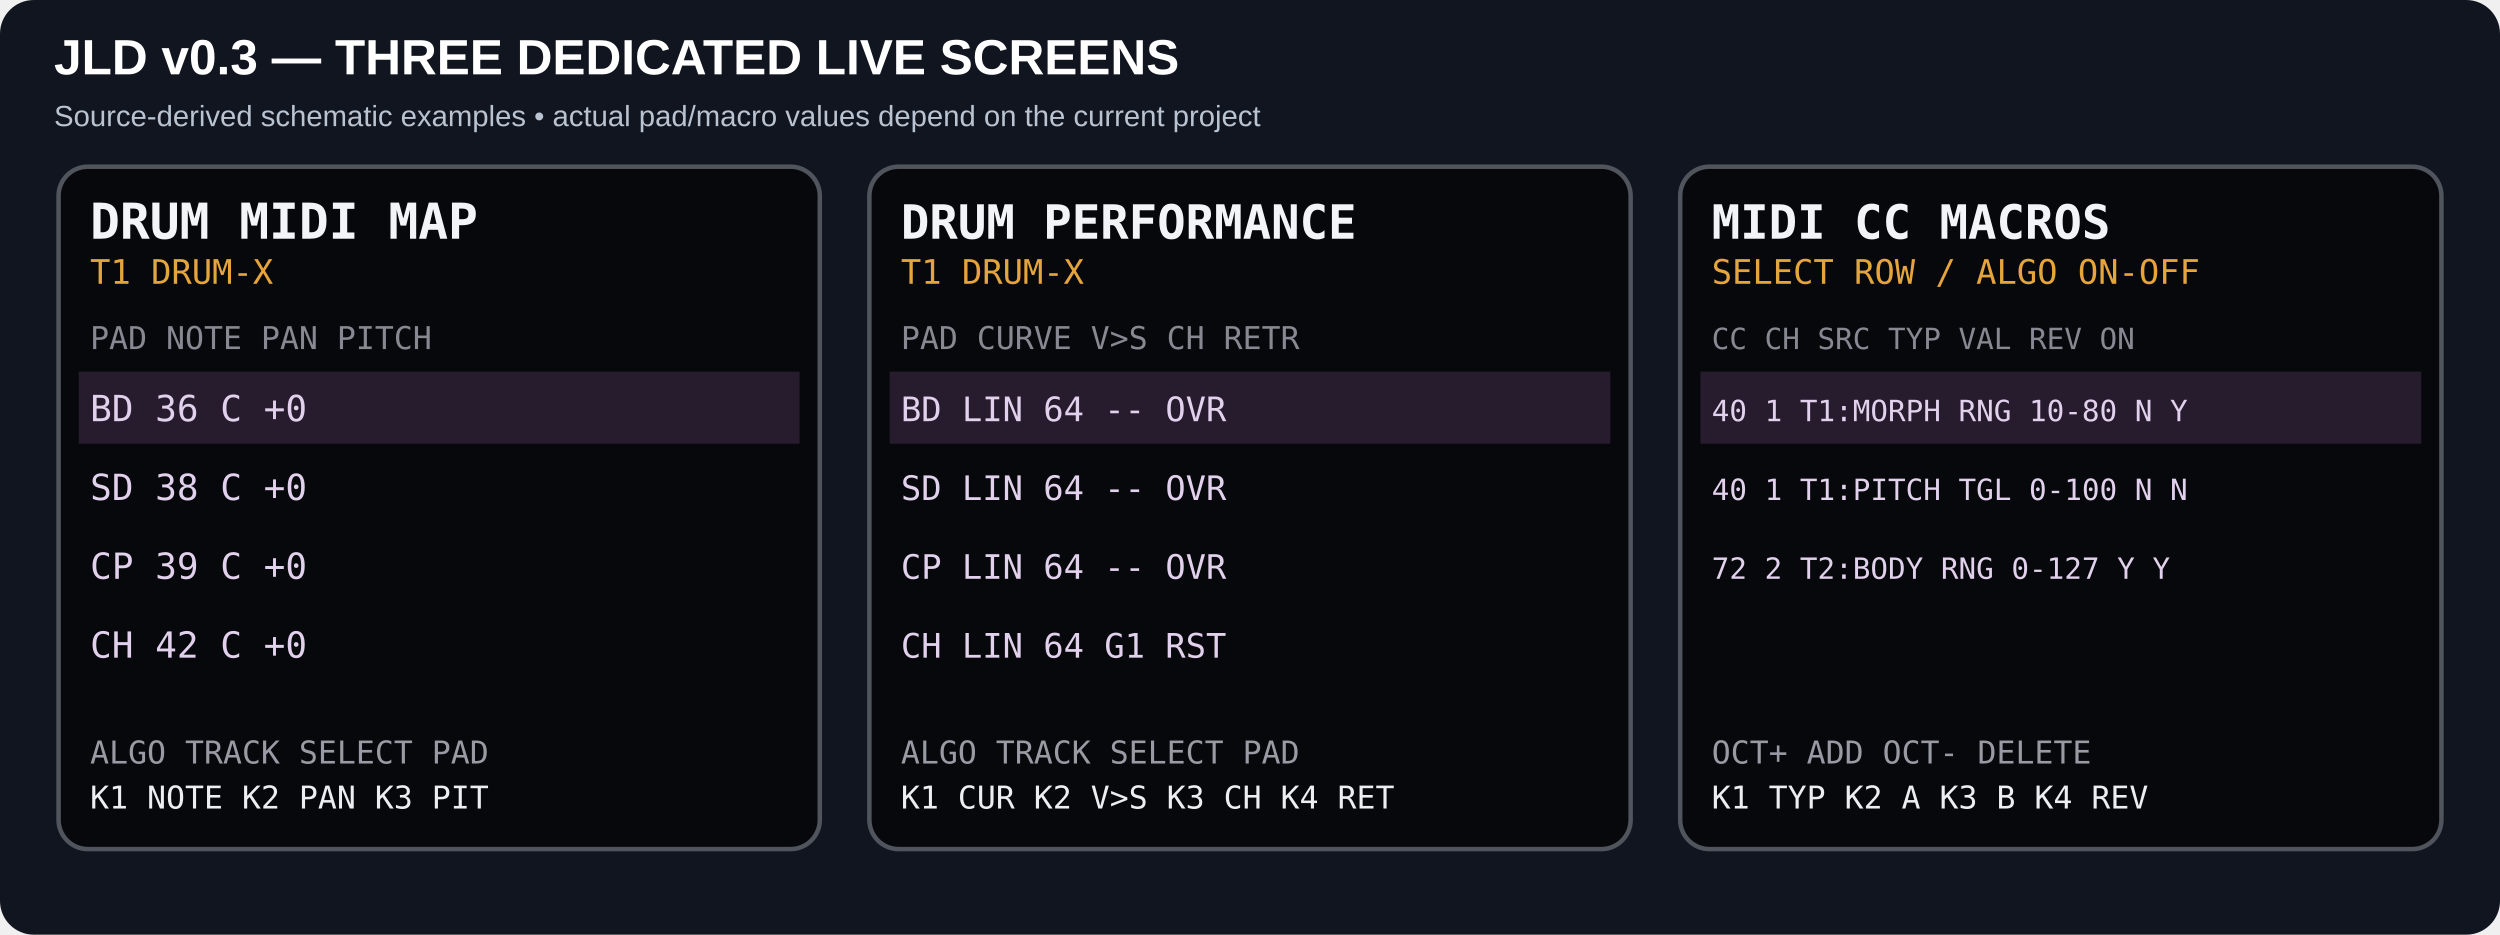
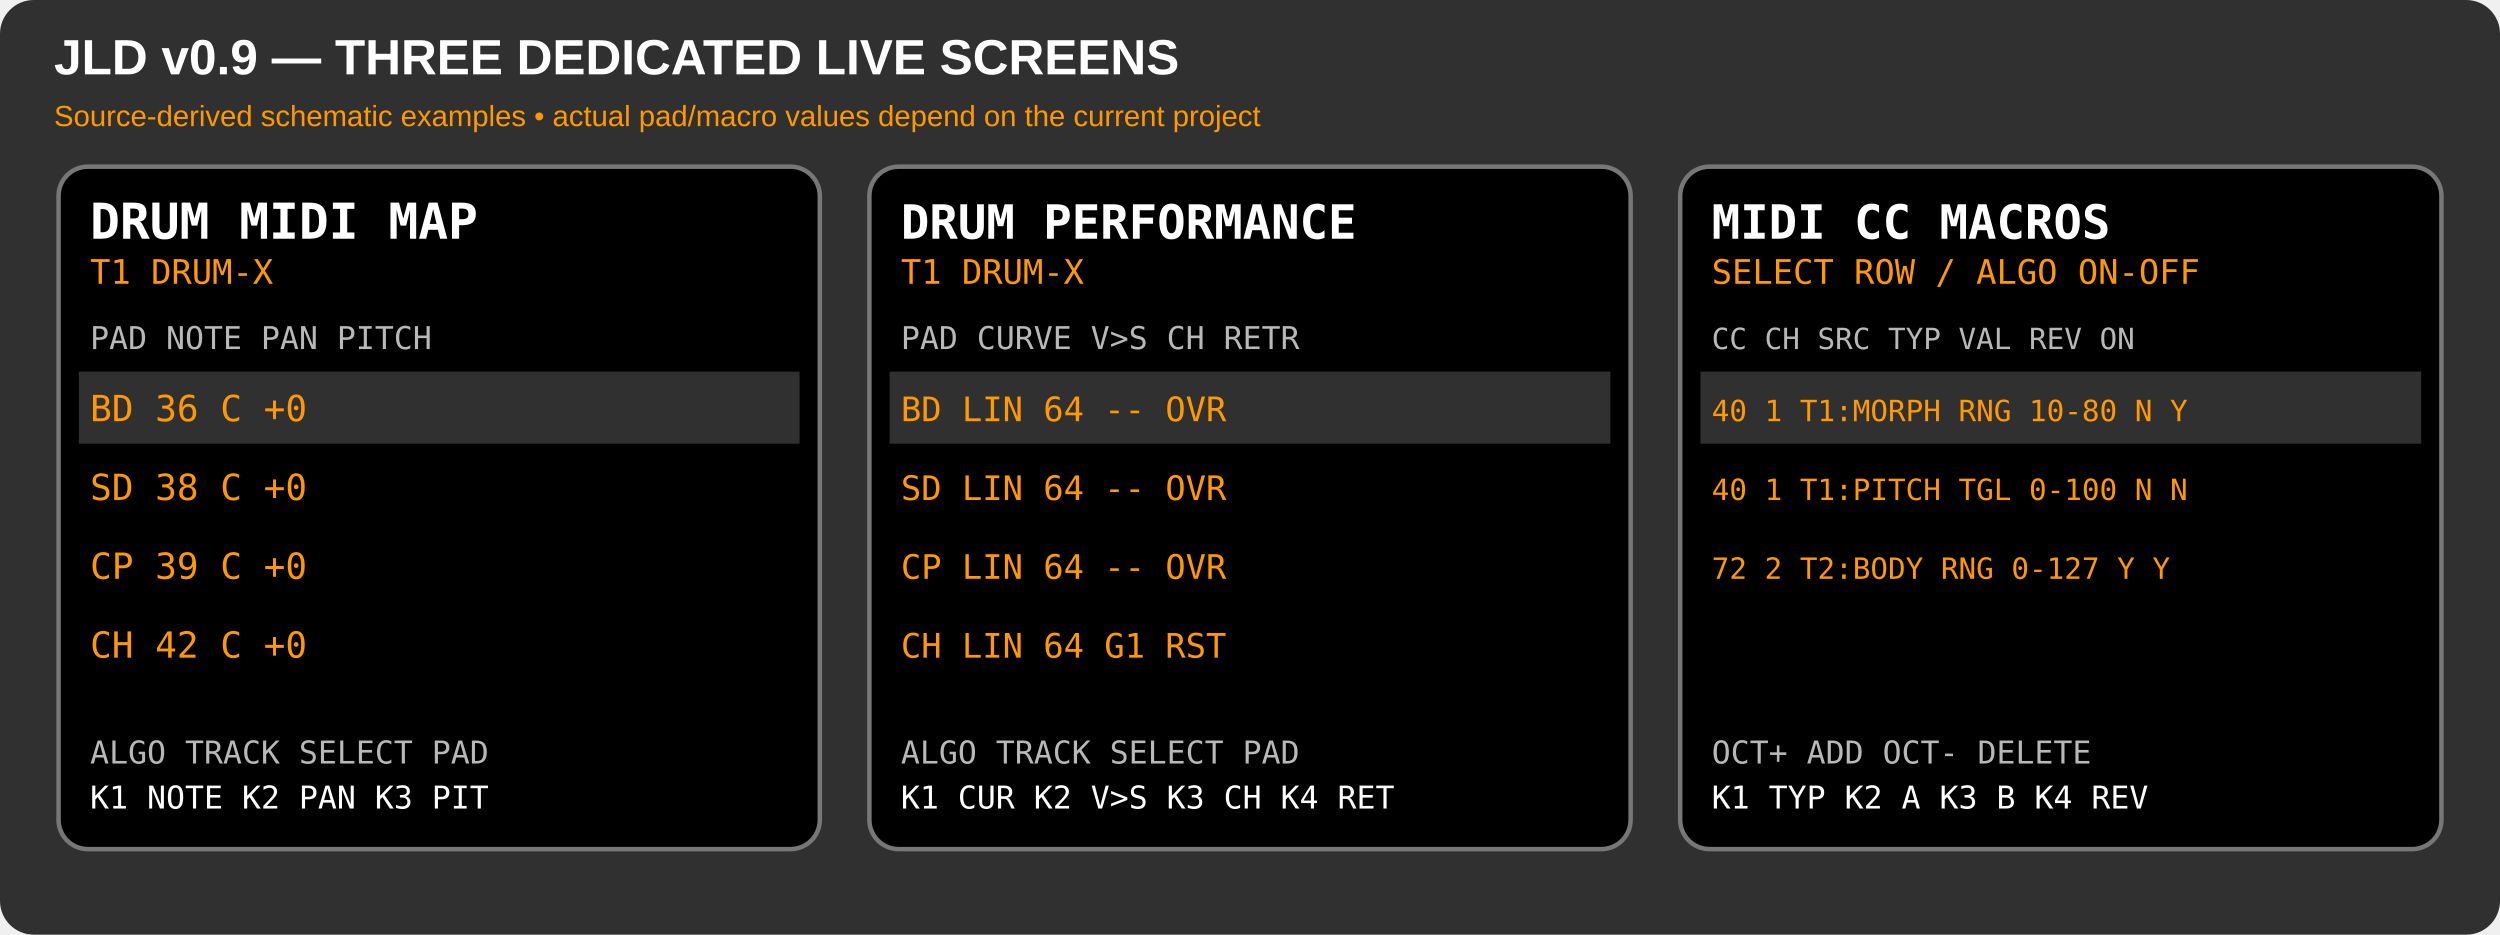
<svg xmlns="http://www.w3.org/2000/svg" width="1110" height="415" viewBox="0 0 1110 415" role="img" aria-labelledby="title desc">
-   <rect width="1110" height="415" rx="15" fill="#11151f" />
-   <text x="24" y="33" font-family="Arial,sans-serif" font-size="22" fill="#fff" font-weight="bold">JLD v0.3 — THREE DEDICATED LIVE SCREENS</text>
-   <text x="24" y="56" font-family="Arial,sans-serif" font-size="13" fill="#b9c3d1">Source-derived schematic examples • actual pad/macro values depend on the current project</text>
+   <rect width="1110" height="415" rx="15" fill="#303030" />
+   <text x="24" y="33" font-family="Arial,sans-serif" font-size="22" fill="#fff" font-weight="bold">JLD v0.9 — THREE DEDICATED LIVE SCREENS</text>
+   <text x="24" y="56" font-family="Arial,sans-serif" font-size="13" fill="#ff9900">Source-derived schematic examples • actual pad/macro values depend on the current project</text>
  <g font-family="monospace">
    <g transform="translate(26 74)">
-       <rect width="338" height="303" rx="13" fill="#07080c" stroke="#50545c" stroke-width="2" />
-       <text x="14" y="32" fill="#f3f4f7" font-size="22" font-weight="bold">DRUM MIDI MAP</text>
-       <text x="14" y="52" fill="#e6a43c" font-size="15">T1 DRUM-X</text>
-       <text x="14" y="81" fill="#868992" font-size="14">PAD    NOTE    PAN    PITCH</text>
-       <rect x="9" y="91" width="320" height="32" fill="#271c2e" />
-       <g fill="#e2d1ec" font-size="16">
+       <rect width="338" height="303" rx="13" fill="#000000" stroke="#777777" stroke-width="2" />
+       <text x="14" y="32" fill="#ffffff" font-size="22" font-weight="bold">DRUM MIDI MAP</text>
+       <text x="14" y="52" fill="#ff9900" font-size="15">T1 DRUM-X</text>
+       <text x="14" y="81" fill="#b8b8b8" font-size="14">PAD    NOTE    PAN    PITCH</text>
+       <rect x="9" y="91" width="320" height="32" fill="#303030" />
+       <g fill="#ff9900" font-size="16">
        <text x="14" y="113">BD     36      C      +0</text>
        <text x="14" y="148">SD     38      C      +0</text>
        <text x="14" y="183">CP     39      C      +0</text>
        <text x="14" y="218">CH     42      C      +0</text>
      </g>
-       <text x="14" y="265" fill="#989ba4" font-size="14">ALGO TRACK  SELECT PAD</text>
-       <text x="14" y="285" fill="#eceef2" font-size="14">K1 NOTE K2 PAN K3 PIT</text>
+       <text x="14" y="265" fill="#b8b8b8" font-size="14">ALGO TRACK  SELECT PAD</text>
+       <text x="14" y="285" fill="#ffffff" font-size="14">K1 NOTE K2 PAN K3 PIT</text>
    </g>
    <g transform="translate(386 74)">
-       <rect width="338" height="303" rx="13" fill="#07080c" stroke="#50545c" stroke-width="2" />
-       <text x="14" y="32" fill="#f3f4f7" font-size="21" font-weight="bold">DRUM PERFORMANCE</text>
-       <text x="14" y="52" fill="#e6a43c" font-size="15">T1 DRUM-X</text>
-       <text x="14" y="81" fill="#868992" font-size="14">PAD  CURVE   V&gt;S   CH  RETR</text>
-       <rect x="9" y="91" width="320" height="32" fill="#271c2e" />
-       <g fill="#e2d1ec" font-size="15">
+       <rect width="338" height="303" rx="13" fill="#000000" stroke="#777777" stroke-width="2" />
+       <text x="14" y="32" fill="#ffffff" font-size="21" font-weight="bold">DRUM PERFORMANCE</text>
+       <text x="14" y="52" fill="#ff9900" font-size="15">T1 DRUM-X</text>
+       <text x="14" y="81" fill="#b8b8b8" font-size="14">PAD  CURVE   V&gt;S   CH  RETR</text>
+       <rect x="9" y="91" width="320" height="32" fill="#303030" />
+       <g fill="#ff9900" font-size="15">
        <text x="14" y="113">BD   LIN     64    --   OVR</text>
        <text x="14" y="148">SD   LIN     64    --   OVR</text>
        <text x="14" y="183">CP   LIN     64    --   OVR</text>
        <text x="14" y="218">CH   LIN     64    G1   RST</text>
      </g>
-       <text x="14" y="265" fill="#989ba4" font-size="14">ALGO TRACK SELECT PAD</text>
-       <text x="14" y="285" fill="#eceef2" font-size="14">K1 CUR K2 V&gt;S K3 CH K4 RET</text>
+       <text x="14" y="265" fill="#b8b8b8" font-size="14">ALGO TRACK SELECT PAD</text>
+       <text x="14" y="285" fill="#ffffff" font-size="14">K1 CUR K2 V&gt;S K3 CH K4 RET</text>
    </g>
    <g transform="translate(746 74)">
-       <rect width="338" height="303" rx="13" fill="#07080c" stroke="#50545c" stroke-width="2" />
-       <text x="14" y="32" fill="#f3f4f7" font-size="21" font-weight="bold">MIDI CC MACROS</text>
-       <text x="14" y="52" fill="#e6a43c" font-size="15">SELECT ROW / ALGO ON-OFF</text>
-       <text x="14" y="81" fill="#868992" font-size="13">CC CH SRC       TYP VAL   REV ON</text>
-       <rect x="9" y="91" width="320" height="32" fill="#271c2e" />
-       <g fill="#e2d1ec" font-size="13">
+       <rect width="338" height="303" rx="13" fill="#000000" stroke="#777777" stroke-width="2" />
+       <text x="14" y="32" fill="#ffffff" font-size="21" font-weight="bold">MIDI CC MACROS</text>
+       <text x="14" y="52" fill="#ff9900" font-size="15">SELECT ROW / ALGO ON-OFF</text>
+       <text x="14" y="81" fill="#b8b8b8" font-size="13">CC CH SRC       TYP VAL   REV ON</text>
+       <rect x="9" y="91" width="320" height="32" fill="#303030" />
+       <g fill="#ff9900" font-size="13">
        <text x="14" y="113">40 1  T1:MORPH  RNG 10-80 N   Y</text>
        <text x="14" y="148">40 1  T1:PITCH  TGL 0-100 N   N</text>
        <text x="14" y="183">72 2  T2:BODY   RNG 0-127 Y   Y</text>
      </g>
-       <text x="14" y="265" fill="#989ba4" font-size="14">OCT+ ADD  OCT- DELETE</text>
-       <text x="14" y="285" fill="#eceef2" font-size="14">K1 TYP K2 A K3 B K4 REV</text>
+       <text x="14" y="265" fill="#b8b8b8" font-size="14">OCT+ ADD  OCT- DELETE</text>
+       <text x="14" y="285" fill="#ffffff" font-size="14">K1 TYP K2 A K3 B K4 REV</text>
    </g>
  </g>
</svg>
